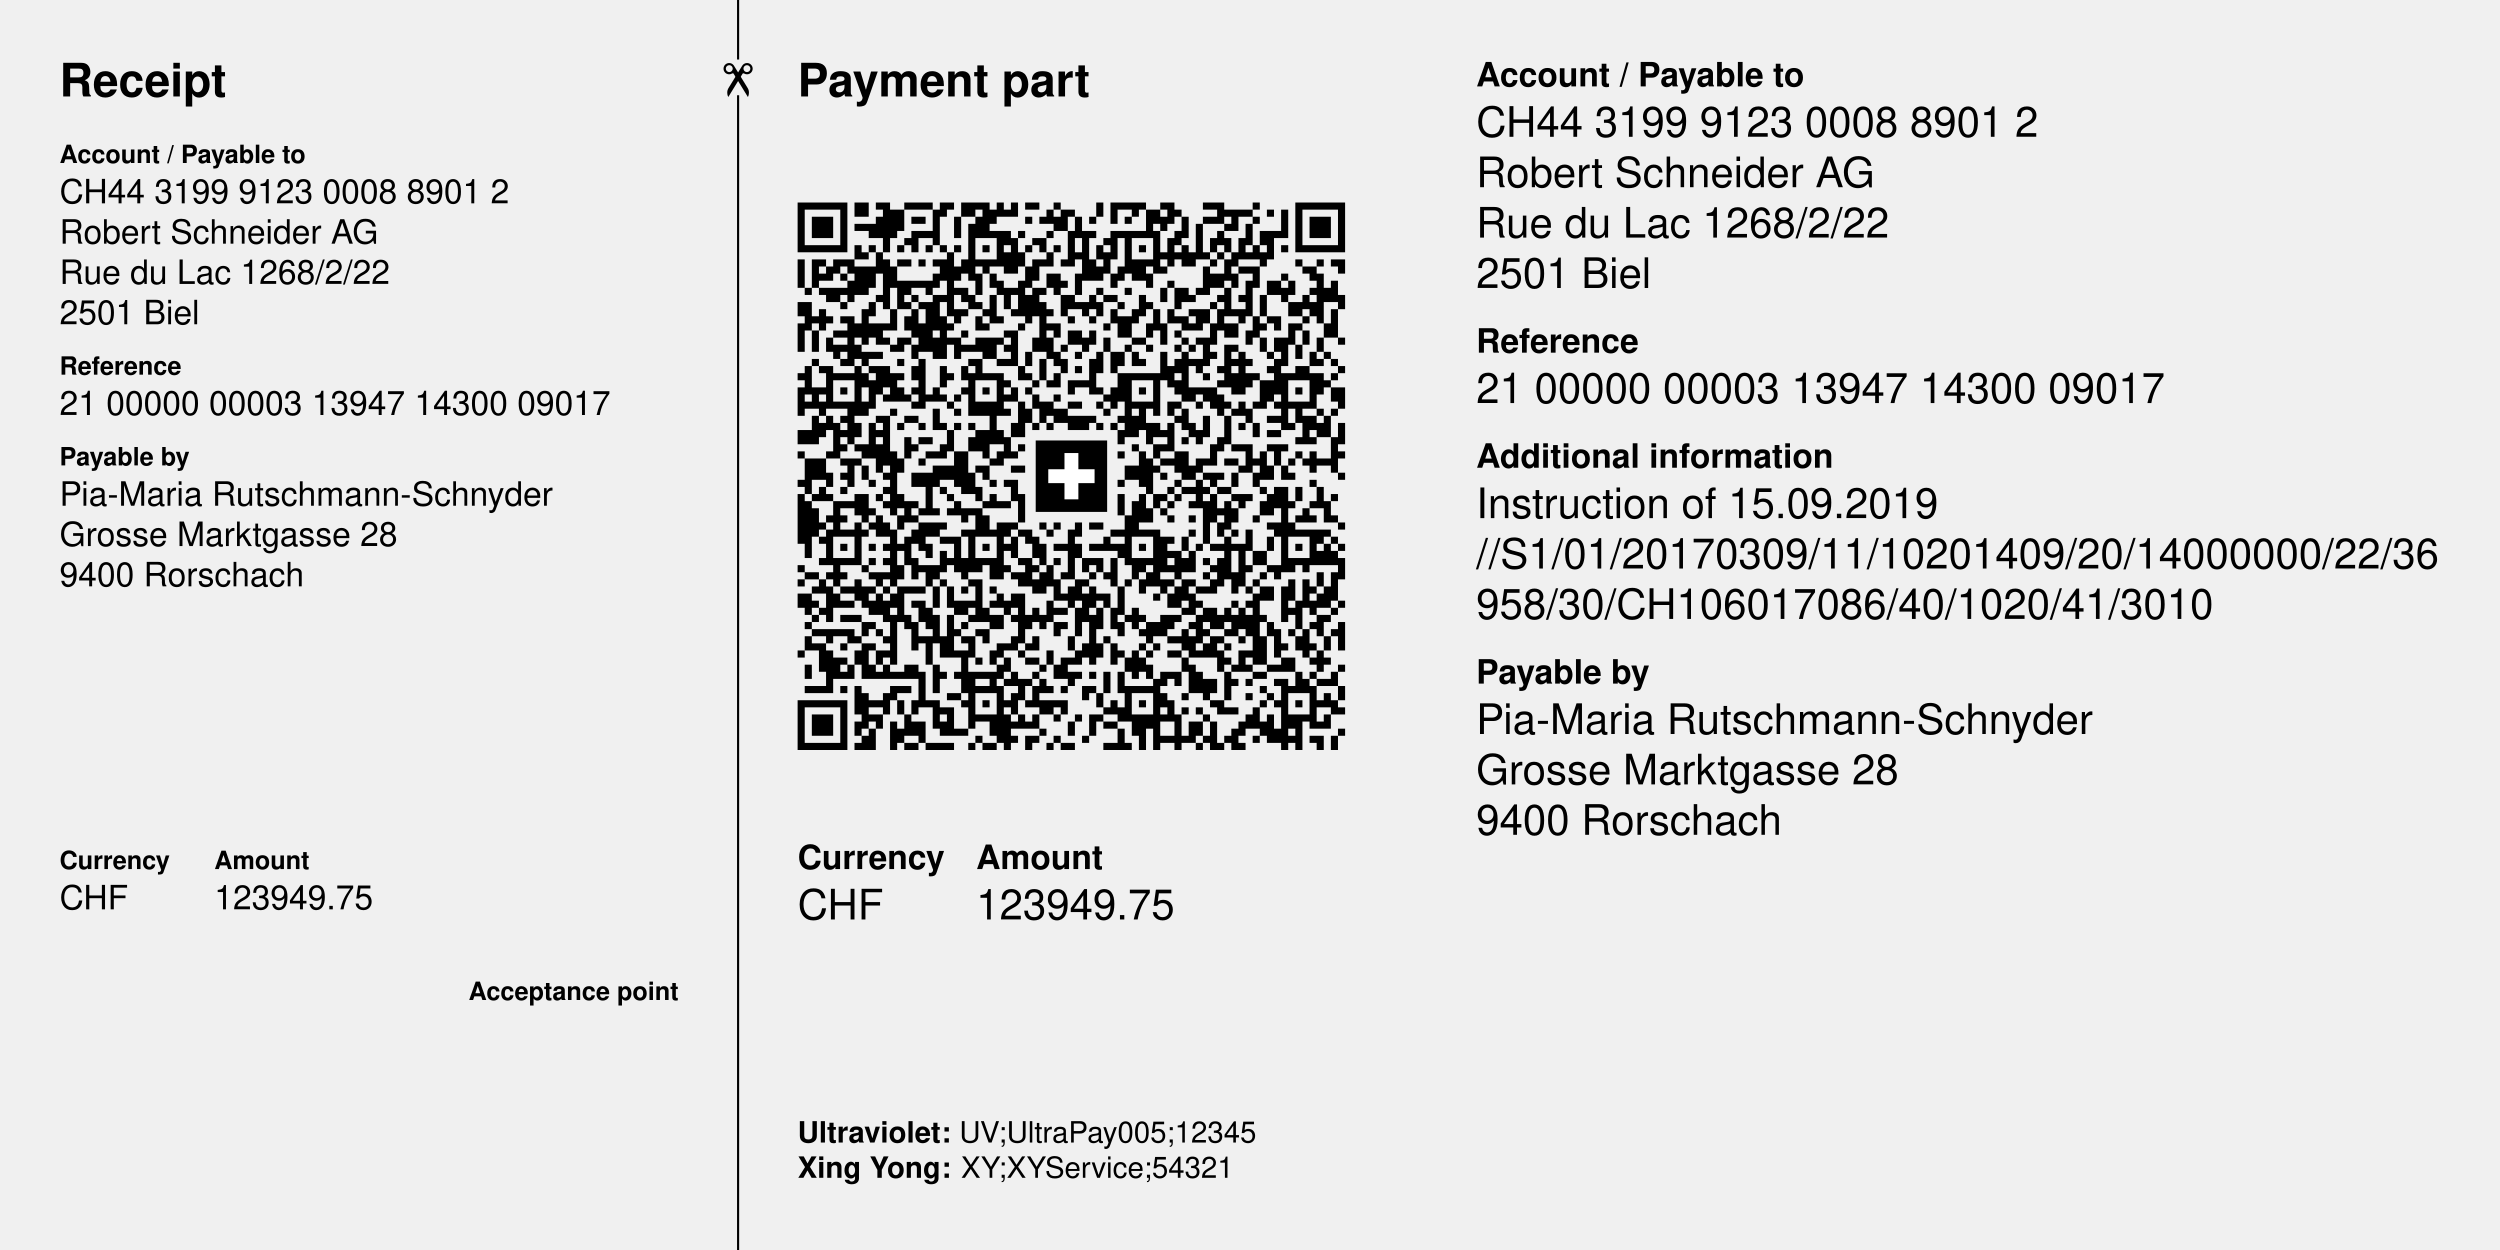
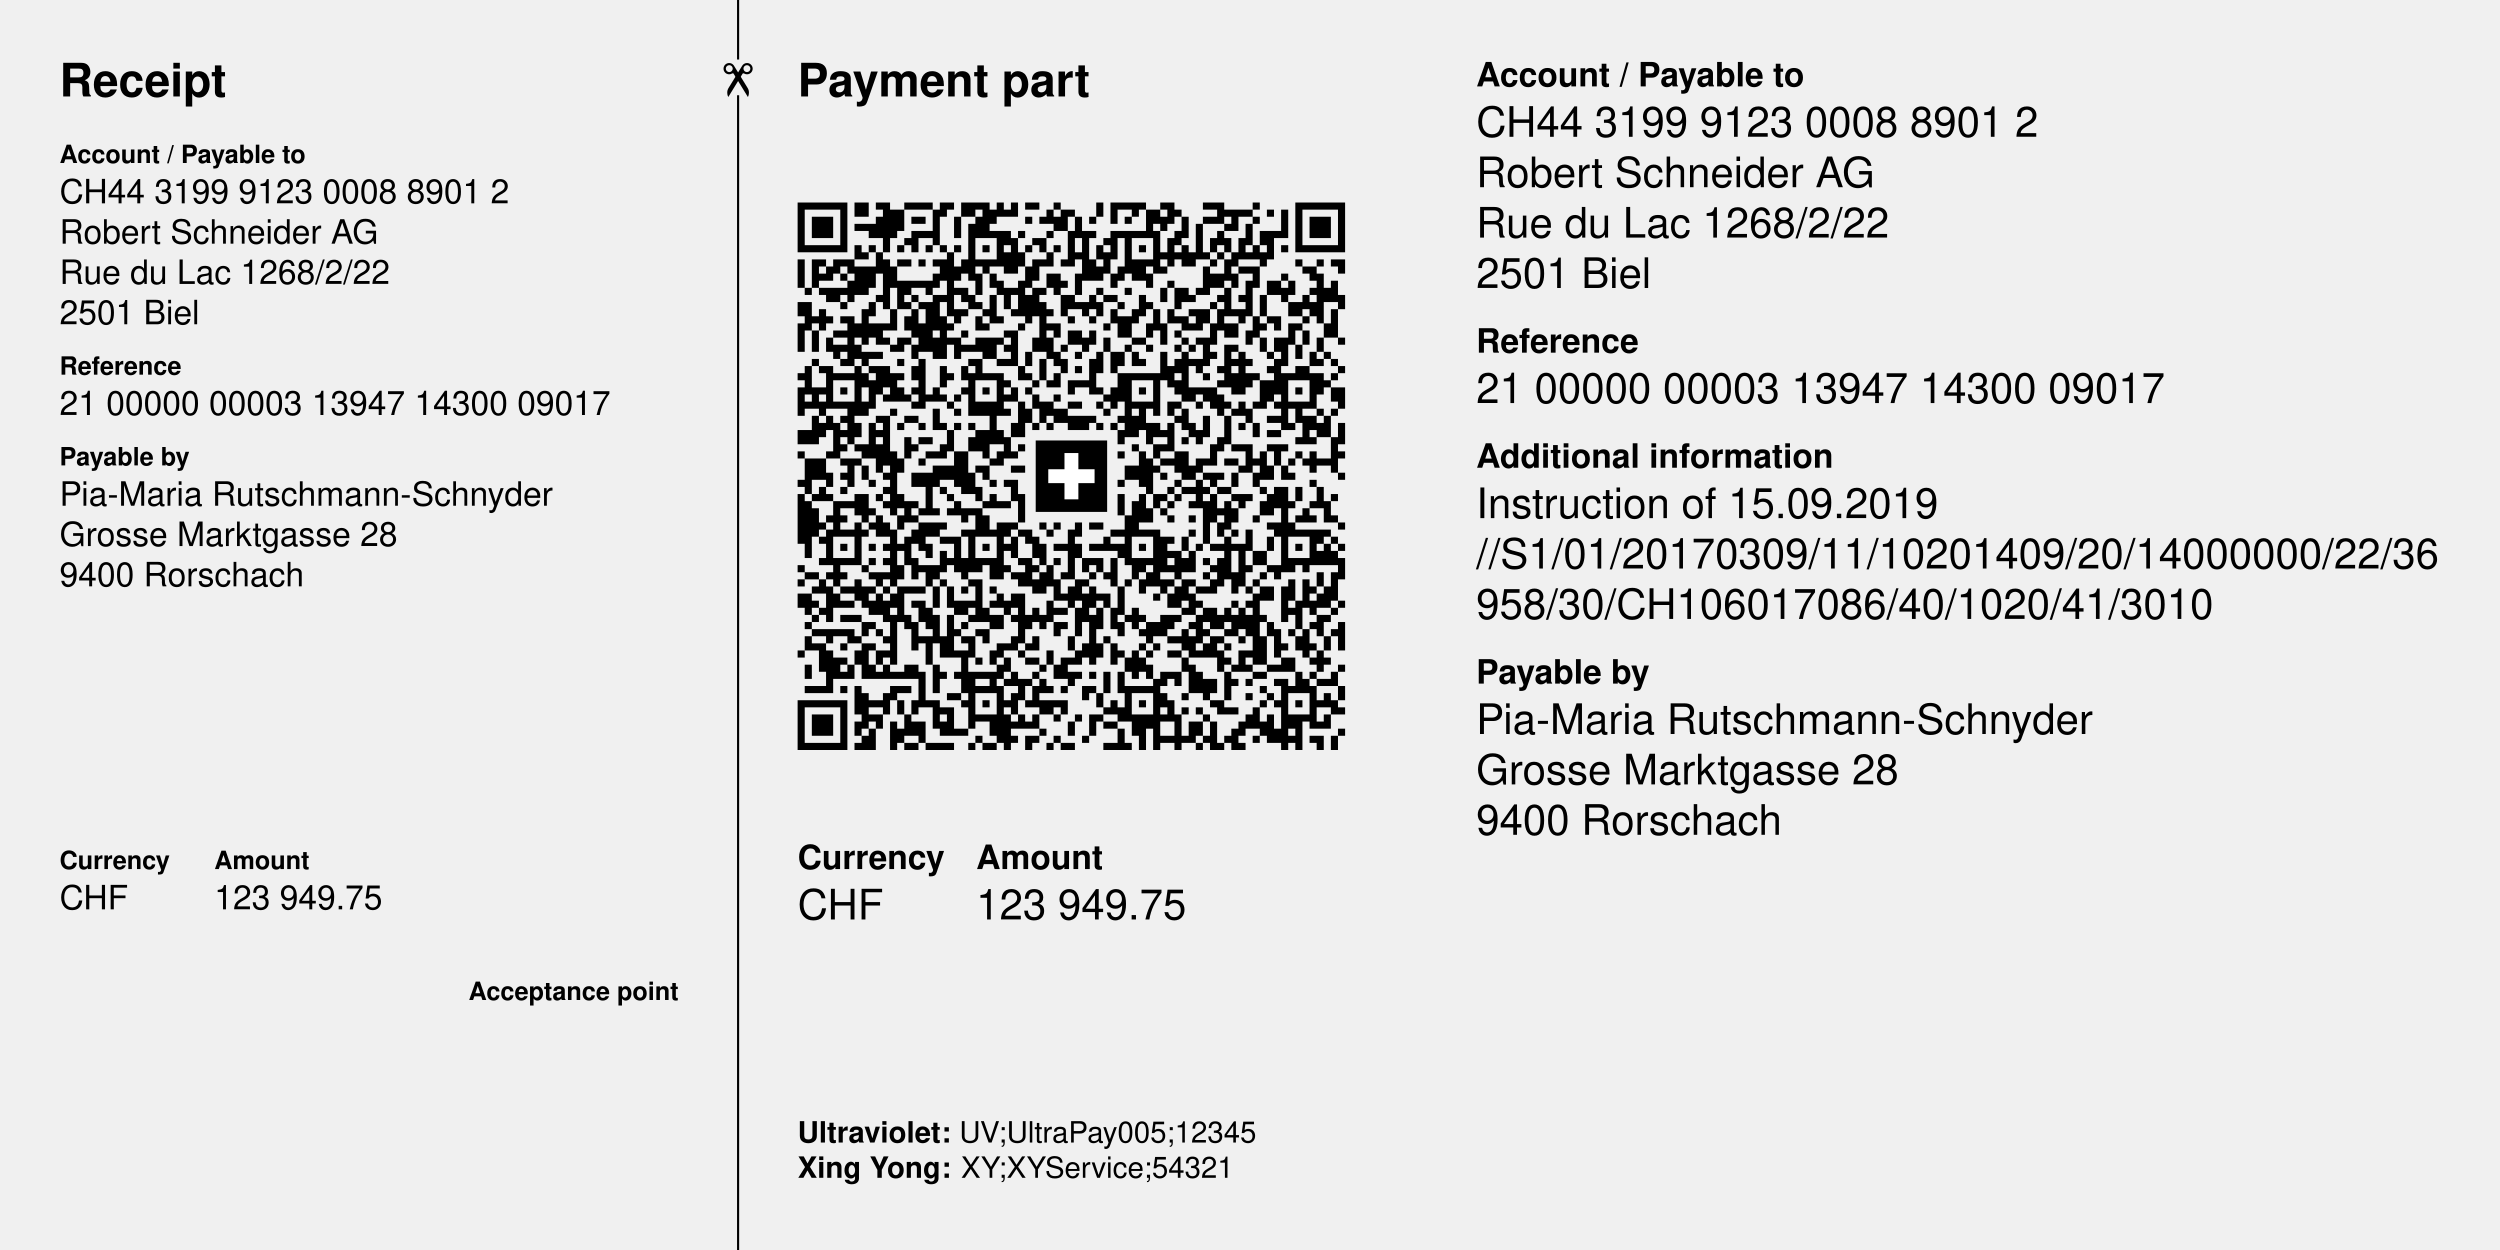
<svg xmlns="http://www.w3.org/2000/svg" width="210mm" height="105mm" version="1.1" viewBox="0 0 595.276 297.638">
  <g font-family="Helvetica,Arial,&quot;Liberation Sans&quot;" transform="translate(0 297.638)">
    <g transform="translate(189.921 -119.055) scale(1.693)">
      <path d="M0,-77h7v1h-7zm8,0h2v2h-2zm3,0h2v1h-2zm4,0h4v1h-4zm5,0h2v1h-2zm3,0h4v1h-4z m5,0h1v2h-1zm2,0h1v2h-1zm2,0h2v1h-2zm4,0h1v1h-1zm6,0h1v2h-1zm2,0h5v1h-5z m7,0h2v1h-2zm6,0h3v1h-3zm7,0h1v1h-1zm6,0h7v1h-7zm-70,1h1v6h-1zm6,0h1v6h-1z m6,0h3v3h-3zm7,0h1v5h-1zm1,0h1v1h-1zm3,0h2v1h-2zm3,0h2v2h-2zm3,0h1v1h-1z m6,0h1v2h-1zm2,0h1v3h-1zm1,0h1v1h-1zm6,0h1v2h-1zm3,0h1v1h-1zm2,0h2v2h-2z m3,0h2v1h-2zm7,0h5v1h-5zm7,0h1v1h-1zm2,0h1v4h-1zm2,0h1v6h-1zm6,0h1v6h-1z m-74,1h3v3h-3zm9,0h1v3h-1zm5,0h2v1h-2zm6,0h1v3h-1zm3,0h1v3h-1zm7,0h1v1h-1z m2,0h1v1h-1zm2,0h1v2h-1zm3,0h1v3h-1zm2,0h1v1h-1zm5,0h1v1h-1zm5,0h2v1h-2z m3,0h1v3h-1zm3,0h3v1h-3zm4,0h1v2h-1zm3,0h1v1h-1zm8,0h3v3h-3zm-64,1h3v1h-3z m16,0h1v8h-1zm2,0h1v2h-1zm23,0h1v2h-1zm2,0h1v1h-1zm5,0h1v5h-1zm4,0h1v1h-1z m3,0h1v3h-1zm-53,1h1v1h-1zm2,0h1v3h-1zm1,0h1v1h-1zm3,0h3v1h-3zm11,0h3v1h-3z m4,0h1v1h-1zm4,0h1v1h-1zm3,0h1v5h-1zm2,0h1v7h-1zm1,0h1v1h-1zm3,0h5v1h-5z m6,0h1v6h-1zm3,0h1v2h-1zm6,0h1v2h-1zm6,0h2v2h-2zm2,0h1v1h-1zm-52,1h2v1h-2z m13,0h1v4h-1zm1,0h2v1h-2zm4,0h2v1h-2zm10,0h2v1h-2zm3,0h1v5h-1zm6,0h1v4h-1z m6,0h1v2h-1zm2,0h1v2h-1zm2,0h1v3h-1zm-61,1h5v1h-5zm7,0h1v2h-1zm2,0h1v1h-1z m4,0h1v1h-1zm2,0h1v1h-1zm2,0h1v1h-1zm2,0h1v1h-1zm2,0h1v1h-1zm4,0h1v1h-1z m4,0h1v4h-1zm2,0h1v1h-1zm2,0h1v1h-1zm2,0h1v1h-1zm6,0h1v2h-1zm2,0h1v2h-1z m4,0h1v1h-1zm6,0h1v3h-1zm10,0h1v2h-1zm2,0h1v2h-1zm2,0h1v1h-1zm3,0h5v1h-5z m-62,1h1v1h-1zm2,0h1v3h-1zm10,0h1v9h-1zm8,0h1v3h-1zm2,0h1v2h-1zm4,0h1v2h-1z m4,0h1v1h-1zm4,0h1v3h-1zm8,0h1v1h-1zm2,0h1v1h-1zm2,0h1v2h-1zm2,0h1v1h-1z m2,0h1v1h-1zm2,0h1v2h-1zm2,0h1v1h-1zm2,0h1v2h-1zm-65,1h1v4h-1zm2,0h1v4h-1z m1,0h1v1h-1zm2,0h3v1h-3zm7,0h1v7h-1zm2,0h2v1h-2zm3,0h1v1h-1zm2,0h2v1h-2z m4,0h1v2h-1zm2,0h3v1h-3zm8,0h1v3h-1zm1,0h1v1h-1zm3,0h1v1h-1zm4,0h1v3h-1z m6,0h2v3h-2zm2,0h1v1h-1zm9,0h1v1h-1zm2,0h1v3h-1zm10,0h1v1h-1zm3,0h1v1h-1z m2,0h2v1h-2zm-71,1h2v1h-2zm3,0h4v1h-4zm6,0h1v3h-1zm7,0h1v2h-1zm2,0h1v2h-1z m4,0h1v1h-1zm6,0h1v3h-1zm10,0h1v2h-1zm3,0h1v2h-1zm6,0h1v1h-1zm6,0h1v4h-1z m5,0h3v1h-3zm9,0h2v1h-2zm5,0h1v1h-1zm-73,1h2v1h-2zm3,0h1v1h-1zm2,0h3v2h-3z m11,0h1v2h-1zm6,0h1v3h-1zm2,0h1v2h-1zm8,0h2v2h-2zm4,0h1v3h-1zm5,0h1v2h-1z m5,0h1v2h-1zm9,0h2v2h-2zm3,0h1v2h-1zm3,0h1v2h-1zm4,0h1v1h-1zm4,0h2v1h-2z m-65,1h1v3h-1zm7,0h5v1h-5zm14,0h1v2h-1zm3,0h1v5h-1zm6,0h1v1h-1zm15,0h1v1h-1z m11,0h1v5h-1zm3,0h2v2h-2zm3,0h1v2h-1zm4,0h1v6h-1zm2,0h1v3h-1zm-74,1h1v1h-1z m2,0h4v1h-4zm5,0h2v1h-2zm6,0h1v3h-1zm1,0h1v1h-1zm3,0h1v1h-1zm4,0h2v1h-2z m7,0h1v3h-1zm1,0h1v1h-1zm3,0h1v4h-1zm1,0h1v1h-1zm2,0h1v1h-1zm6,0h1v1h-1z m4,0h1v1h-1zm5,0h1v2h-1zm2,0h2v2h-2zm3,0h1v1h-1zm4,0h1v4h-1zm8,0h1v2h-1z m4,0h1v1h-1zm2,0h1v2h-1zm-70,1h2v1h-2zm7,0h1v1h-1zm5,0h1v1h-1zm3,0h1v5h-1z m1,0h1v1h-1zm3,0h2v1h-2zm4,0h1v4h-1zm5,0h1v4h-1zm5,0h2v2h-2zm4,0h1v2h-1z m2,0h2v1h-2zm5,0h1v3h-1zm7,0h1v1h-1zm4,0h1v1h-1zm3,0h1v1h-1zm3,0h1v3h-1z m6,0h1v2h-1zm5,0h1v2h-1zm-76,1h2v2h-2zm6,0h1v1h-1zm4,0h1v2h-1zm5,0h1v1h-1z m2,0h2v1h-2zm7,0h2v1h-2zm10,0h1v7h-1zm5,0h2v1h-2zm3,0h1v2h-1zm3,0h1v1h-1z m4,0h1v1h-1zm4,0h1v1h-1zm5,0h1v1h-1zm11,0h2v2h-2zm3,0h1v2h-1zm-69,1h1v3h-1z m6,0h1v5h-1zm4,0h1v3h-1zm3,0h1v4h-1zm2,0h1v6h-1zm4,0h2v1h-2zm4,0h1v1h-1z m4,0h1v1h-1zm5,0h1v1h-1zm2,0h1v1h-1zm3,0h1v1h-1zm4,0h1v2h-1zm3,0h1v2h-1z m3,0h1v3h-1zm2,0h1v2h-1zm3,0h3v1h-3zm4,0h1v3h-1zm2,0h2v1h-2zm14,0h1v4h-1z m-74,1h2v1h-2zm3,0h1v1h-1zm2,0h2v1h-2zm9,0h1v2h-1zm5,0h1v6h-1zm2,0h1v1h-1z m3,0h1v2h-1zm3,0h1v1h-1zm10,0h1v1h-1zm3,0h1v1h-1zm4,0h2v3h-2zm8,0h2v1h-2z m3,0h2v1h-2zm6,0h1v1h-1zm2,0h1v3h-1zm2,0h2v1h-2zm5,0h1v1h-1zm-71,1h1v4h-1z m1,0h1v1h-1zm6,0h1v6h-1zm1,0h1v2h-1zm2,0h2v2h-2zm2,0h1v1h-1zm5,0h1v4h-1z m4,0h1v1h-1zm5,0h1v1h-1zm5,0h1v1h-1zm4,0h2v1h-2zm8,0h1v1h-1zm6,0h1v2h-1z m2,0h1v3h-1zm3,0h3v1h-3zm4,0h1v3h-1zm2,0h2v2h-2zm5,0h1v1h-1zm2,0h1v1h-1z m2,0h1v3h-1zm1,0h1v1h-1zm4,0h1v2h-1zm-72,1h1v3h-1zm3,0h2v1h-2zm18,0h1v1h-1z m6,0h2v1h-2zm7,0h1v1h-1zm2,0h2v2h-2zm3,0h1v2h-1zm12,0h1v1h-1zm10,0h1v2h-1z m8,0h1v2h-1zm-67,1h1v2h-1zm7,0h2v1h-2zm3,0h2v1h-2zm5,0h1v3h-1zm2,0h2v1h-2z m4,0h3v2h-3zm3,0h1v1h-1zm2,0h1v4h-1zm3,0h1v2h-1zm2,0h1v3h-1zm5,0h1v2h-1z m3,0h1v2h-1zm4,0h2v1h-2zm7,0h1v1h-1zm2,0h2v1h-2zm9,0h1v2h-1zm2,0h2v2h-2z m6,0h1v2h-1zm3,0h1v1h-1zm-71,1h2v1h-2zm3,0h1v2h-1zm5,0h2v1h-2zm3,0h1v2h-1z m6,0h3v1h-3zm7,0h1v1h-1zm8,0h1v1h-1zm9,0h1v1h-1zm3,0h1v1h-1zm4,0h1v1h-1z m2,0h1v1h-1zm2,0h1v3h-1zm3,0h1v6h-1zm1,0h1v1h-1zm9,0h1v2h-1zm-65,1h1v1h-1z m4,0h3v1h-3zm13,0h1v1h-1zm4,0h2v1h-2zm6,0h1v2h-1zm4,0h1v2h-1zm3,0h1v1h-1z m3,0h1v3h-1zm2,0h2v2h-2zm3,0h1v2h-1zm4,0h1v4h-1zm3,0h1v7h-1zm4,0h1v1h-1z m4,0h1v6h-1zm4,0h1v1h-1zm2,0h1v2h-1zm4,0h1v2h-1zm2,0h1v1h-1zm-72,1h1v1h-1z m4,0h1v1h-1zm3,0h1v1h-1zm5,0h1v1h-1zm3,0h1v7h-1zm7,0h2v1h-2zm4,0h2v1h-2z m6,0h1v3h-1zm3,0h1v2h-1zm4,0h1v5h-1zm7,0h1v1h-1zm5,0h1v2h-1zm2,0h2v1h-2z m6,0h1v1h-1zm2,0h1v1h-1zm4,0h1v5h-1zm6,0h1v1h-1zm2,0h1v1h-1zm-74,1h1v4h-1z m2,0h2v1h-2zm5,0h1v7h-1zm2,0h3v1h-3zm6,0h1v2h-1zm4,0h1v3h-1zm3,0h1v2h-1z m2,0h1v2h-1zm6,0h1v2h-1zm8,0h1v1h-1zm5,0h1v1h-1zm8,0h1v3h-1zm4,0h1v1h-1z m3,0h1v1h-1zm7,0h1v1h-1zm4,0h2v2h-2zm6,0h1v1h-1zm-76,1h1v1h-1zm4,0h1v5h-1z m1,0h3v1h-3zm4,0h1v2h-1zm2,0h3v2h-3zm3,0h1v1h-1zm7,0h1v1h-1zm3,0h1v6h-1z m2,0h3v1h-3zm6,0h1v1h-1zm4,0h1v2h-1zm9,0h2v4h-2zm2,0h4v1h-4zm10,0h1v1h-1z m4,0h1v3h-1zm2,0h2v1h-2zm5,0h1v8h-1zm1,0h1v1h-1zm3,0h2v3h-2zm3,0h1v1h-1z m-65,1h1v4h-1zm18,0h1v5h-1zm1,0h1v1h-1zm4,0h1v1h-1zm2,0h1v1h-1zm3,0h3v1h-3z m12,0h1v5h-1zm3,0h1v2h-1zm6,0h1v1h-1zm4,0h1v1h-1zm2,0h2v3h-2zm9,0h1v1h-1z m-74,1h1v4h-1zm2,0h1v3h-1zm1,0h1v1h-1zm3,0h1v1h-1zm5,0h1v1h-1zm2,0h2v2h-2z m3,0h1v1h-1zm3,0h1v2h-1zm4,0h1v1h-1zm3,0h1v1h-1zm4,0h1v2h-1zm2,0h1v1h-1z m6,0h1v1h-1zm4,0h1v1h-1zm2,0h1v3h-1zm4,0h1v1h-1zm7,0h4v1h-4zm15,0h1v1h-1z m5,0h2v2h-2zm-63,1h1v1h-1zm3,0h1v1h-1zm3,0h1v1h-1zm2,0h1v1h-1zm2,0h1v1h-1z m7,0h1v1h-1zm4,0h1v2h-1zm3,0h1v1h-1zm7,0h1v1h-1zm12,0h1v1h-1zm2,0h3v1h-3z m15,0h1v2h-1zm-71,1h1v1h-1zm2,0h1v2h-1zm2,0h3v1h-3zm4,0h1v2h-1zm7,0h1v1h-1z m5,0h1v1h-1zm4,0h3v2h-3zm6,0h1v5h-1zm3,0h2v2h-2zm4,0h2v1h-2zm4,0h1v1h-1z m4,0h1v5h-1zm1,0h3v1h-3zm5,0h2v1h-2zm4,0h1v1h-1zm2,0h3v1h-3zm4,0h1v2h-1z m2,0h2v1h-2zm3,0h1v1h-1zm2,0h3v1h-3zm7,0h1v1h-1zm-69,1h1v5h-1zm6,0h1v1h-1z m6,0h1v3h-1zm3,0h1v1h-1zm7,0h1v1h-1zm3,0h1v2h-1zm4,0h2v2h-2zm7,0h1v1h-1z m5,0h1v3h-1zm4,0h1v1h-1zm2,0h1v3h-1zm5,0h1v1h-1zm2,0h1v1h-1zm2,0h1v2h-1z m7,0h1v2h-1zm3,0h1v1h-1zm2,0h1v1h-1zm-73,1h1v4h-1zm2,0h1v2h-1zm2,0h1v1h-1z m5,0h2v1h-2zm4,0h2v1h-2zm12,0h1v4h-1zm7,0h1v1h-1zm4,0h3v2h-3zm3,0h1v1h-1z m4,0h1v1h-1zm2,0h1v3h-1zm6,0h1v1h-1zm4,0h1v3h-1zm3,0h1v4h-1zm6,0h2v1h-2z m5,0h2v2h-2zm3,0h1v3h-1zm-71,1h1v2h-1zm2,0h1v5h-1zm3,0h1v2h-1zm2,0h1v5h-1z m2,0h1v6h-1zm2,0h1v1h-1zm3,0h1v1h-1zm3,0h1v1h-1zm2,0h1v1h-1zm2,0h1v1h-1z m6,0h1v2h-1zm3,0h1v1h-1zm2,0h1v1h-1zm7,0h1v1h-1zm2,0h1v1h-1zm5,0h2v2h-2z m3,0h1v4h-1zm3,0h1v2h-1zm7,0h1v1h-1zm2,0h1v2h-1zm5,0h1v1h-1zm4,0h1v2h-1z m3,0h1v3h-1zm-76,1h2v2h-2zm6,0h1v1h-1zm5,0h1v1h-1zm10,0h1v3h-1zm4,0h2v3h-2z m3,0h1v2h-1zm17,0h1v2h-1zm6,0h1v1h-1zm5,0h1v2h-1zm10,0h2v1h-2zm5,0h1v2h-1z m-56,1h1v3h-1zm2,0h2v1h-2zm7,0h1v2h-1zm5,0h1v3h-1zm20,0h1v1h-1zm5,0h1v1h-1z m5,0h1v2h-1zm11,0h1v1h-1zm2,0h1v1h-1zm3,0h1v5h-1zm-69,1h1v1h-1zm2,0h2v1h-2z m3,0h1v4h-1zm5,0h1v1h-1zm4,0h1v2h-1zm11,0h1v1h-1zm16,0h1v1h-1zm3,0h2v1h-2z m8,0h1v3h-1zm3,0h3v1h-3zm5,0h3v1h-3zm-66,1h1v1h-1zm4,0h1v1h-1zm5,0h1v1h-1z m4,0h1v9h-1zm5,0h2v1h-2zm4,0h2v5h-2zm4,0h1v1h-1zm2,0h1v2h-1zm2,0h1v1h-1z m15,0h1v1h-1zm3,0h1v5h-1zm2,0h1v1h-1zm3,0h2v3h-2zm10,0h1v3h-1zm2,0h1v4h-1z m2,0h1v2h-1zm3,0h1v1h-1zm2,0h1v3h-1zm4,0h1v1h-1zm-75,1h3v3h-3zm5,0h3v1h-3z m8,0h1v2h-1zm3,0h1v1h-1zm10,0h1v1h-1zm22,0h1v5h-1zm2,0h2v1h-2zm5,0h2v1h-2z m4,0h2v1h-2zm4,0h1v1h-1zm5,0h1v1h-1zm2,0h1v1h-1zm2,0h2v1h-2zm-66,1h1v3h-1z m2,0h1v2h-1zm10,0h3v2h-3zm6,0h2v1h-2zm5,0h2v1h-2zm16,0h2v2h-2zm4,0h1v1h-1z m5,0h2v1h-2zm7,0h1v1h-1zm4,0h1v2h-1zm2,0h1v2h-1zm-64,1h1v2h-1zm2,0h1v1h-1z m6,0h1v1h-1zm4,0h3v2h-3zm8,0h1v3h-1zm2,0h1v1h-1zm25,0h1v1h-1zm3,0h2v1h-2z m3,0h3v1h-3zm4,0h1v2h-1zm3,0h1v2h-1zm5,0h1v1h-1zm7,0h1v1h-1zm-76,1h2v1h-2z m10,0h1v1h-1zm9,0h1v1h-1zm8,0h1v1h-1zm2,0h2v1h-2zm16,0h1v1h-1zm8,0h1v1h-1z m3,0h1v4h-1zm2,0h1v1h-1zm14,0h1v1h-1zm-71,1h1v1h-1zm2,0h1v2h-1zm3,0h1v1h-1z m6,0h1v1h-1zm6,0h1v4h-1zm2,0h1v1h-1zm3,0h1v1h-1zm2,0h1v2h-1zm5,0h1v2h-1z m22,0h1v1h-1zm2,0h2v1h-2zm3,0h1v1h-1zm2,0h2v1h-2zm6,0h1v1h-1zm2,0h2v3h-2z m3,0h1v2h-1zm3,0h1v3h-1zm-73,1h1v7h-1zm2,0h1v1h-1zm2,0h1v1h-1zm4,0h2v3h-2z m3,0h1v1h-1zm3,0h1v2h-1zm7,0h1v1h-1zm6,0h1v2h-1zm4,0h1v4h-1zm14,0h1v3h-1z m3,0h1v4h-1zm2,0h2v1h-2zm3,0h1v1h-1zm5,0h1v4h-1zm3,0h3v1h-3zm5,0h1v3h-1z m9,0h1v1h-1zm-74,1h1v8h-1zm4,0h1v5h-1zm1,0h2v1h-2zm6,0h1v1h-1zm3,0h1v3h-1z m1,0h1v1h-1zm6,0h1v2h-1zm4,0h1v1h-1zm2,0h2v1h-2zm19,0h1v5h-1zm3,0h1v1h-1z m2,0h1v1h-1zm3,0h1v1h-1zm2,0h1v6h-1zm3,0h1v4h-1zm2,0h1v1h-1zm3,0h1v2h-1z m4,0h1v1h-1zm3,0h1v1h-1zm2,0h1v3h-1zm-72,1h1v4h-1zm8,0h1v1h-1zm7,0h1v1h-1z m2,0h1v1h-1zm2,0h1v1h-1zm2,0h3v1h-3zm26,0h1v2h-1zm2,0h1v1h-1zm8,0h1v1h-1z m2,0h1v2h-1zm7,0h1v9h-1zm3,0h1v2h-1zm-67,1h1v1h-1zm2,0h1v1h-1zm3,0h1v1h-1z m2,0h1v3h-1zm3,0h1v2h-1zm2,0h1v1h-1zm7,0h1v1h-1zm2,0h2v3h-2zm21,0h1v7h-1z m6,0h1v1h-1zm3,0h1v1h-1zm9,0h1v1h-1zm6,0h1v1h-1zm2,0h1v1h-1zm3,0h1v1h-1z m-72,1h1v1h-1zm5,0h1v6h-1zm2,0h1v1h-1zm2,0h1v2h-1zm5,0h3v2h-3zm3,0h1v1h-1z m8,0h1v8h-1zm1,0h2v1h-2zm5,0h1v1h-1zm2,0h1v1h-1zm3,0h1v2h-1zm2,0h2v1h-2z m18,0h1v2h-1zm7,0h2v1h-2zm3,0h1v2h-1zm7,0h1v1h-1zm-72,1h1v5h-1zm2,0h2v1h-2z m3,0h1v1h-1zm4,0h1v8h-1zm3,0h1v2h-1zm7,0h2v1h-2zm4,0h1v1h-1zm2,0h1v1h-1z m2,0h2v1h-2zm4,0h1v1h-1zm3,0h1v7h-1zm6,0h2v1h-2zm4,0h3v1h-3zm7,0h1v1h-1z m6,0h1v1h-1zm2,0h1v3h-1zm4,0h1v1h-1zm3,0h5v1h-5zm-67,1h1v1h-1zm12,0h1v4h-1z m2,0h1v2h-1zm3,0h3v1h-3zm4,0h1v5h-1zm6,0h1v3h-1zm2,0h2v1h-2zm11,0h1v2h-1z m7,0h2v5h-2zm2,0h1v1h-1zm2,0h1v2h-1zm6,0h1v6h-1zm6,0h1v2h-1zm6,0h1v4h-1z m1,0h1v1h-1zm2,0h1v1h-1zm-69,1h1v1h-1zm4,0h1v1h-1zm2,0h1v1h-1zm2,0h1v1h-1z m4,0h1v2h-1zm4,0h1v4h-1zm4,0h1v1h-1zm3,0h1v1h-1zm4,0h2v2h-2zm3,0h2v1h-2z m3,0h1v2h-1zm2,0h2v1h-2zm3,0h2v1h-2zm4,0h1v1h-1zm8,0h1v1h-1zm2,0h2v1h-2z m3,0h2v1h-2zm9,0h1v1h-1zm4,0h1v3h-1zm2,0h1v1h-1zm-56,1h1v3h-1zm25,0h1v1h-1z m7,0h2v1h-2zm3,0h1v3h-1zm7,0h1v5h-1zm2,0h2v2h-2zm9,0h1v2h-1zm2,0h1v2h-1z m-72,1h1v1h-1zm2,0h1v4h-1zm1,0h2v1h-2zm4,0h1v1h-1zm2,0h1v1h-1zm4,0h1v3h-1z m5,0h1v1h-1zm2,0h1v3h-1zm2,0h3v1h-3zm6,0h2v1h-2zm3,0h1v1h-1zm2,0h1v1h-1z m4,0h3v1h-3zm4,0h1v4h-1zm3,0h2v2h-2zm2,0h1v1h-1zm4,0h2v2h-2zm4,0h1v1h-1z m2,0h1v4h-1zm10,0h3v1h-3zm7,0h1v3h-1zm-76,1h1v1h-1zm9,0h1v1h-1zm5,0h1v2h-1z m3,0h3v1h-3zm8,0h1v1h-1zm2,0h1v2h-1zm2,0h1v1h-1zm3,0h1v3h-1zm1,0h1v1h-1z m2,0h1v3h-1zm5,0h1v1h-1zm2,0h1v1h-1zm10,0h1v1h-1zm6,0h1v1h-1zm5,0h1v1h-1z m3,0h2v1h-2zm3,0h1v1h-1zm2,0h1v1h-1zm-70,1h2v1h-2zm3,0h1v1h-1zm2,0h1v1h-1z m4,0h3v1h-3zm8,0h2v1h-2zm12,0h2v1h-2zm4,0h1v3h-1zm3,0h1v1h-1zm4,0h1v1h-1z m2,0h1v1h-1zm4,0h1v1h-1zm2,0h2v2h-2zm4,0h1v1h-1zm4,0h1v1h-1zm4,0h1v3h-1z m4,0h1v1h-1zm2,0h1v1h-1zm6,0h1v2h-1zm2,0h1v4h-1zm-75,1h1v1h-1zm3,0h1v2h-1z m5,0h1v3h-1zm3,0h1v1h-1zm7,0h1v1h-1zm2,0h1v1h-1zm4,0h2v1h-2zm7,0h1v1h-1z m2,0h1v2h-1zm3,0h1v3h-1zm3,0h1v3h-1zm1,0h1v1h-1zm6,0h1v1h-1zm2,0h1v2h-1z m3,0h2v1h-2zm3,0h1v3h-1zm1,0h1v1h-1zm3,0h1v2h-1zm6,0h1v1h-1zm5,0h1v3h-1z m2,0h1v4h-1zm-69,1h1v1h-1zm2,0h1v5h-1zm2,0h2v1h-2zm3,0h1v3h-1zm1,0h1v1h-1z m2,0h1v1h-1zm2,0h1v5h-1zm1,0h3v1h-3zm4,0h1v3h-1zm2,0h1v3h-1zm2,0h1v1h-1z m2,0h1v5h-1zm2,0h1v1h-1zm11,0h1v3h-1zm3,0h1v3h-1zm4,0h1v4h-1zm6,0h1v1h-1z m2,0h1v3h-1zm3,0h2v1h-2zm7,0h1v1h-1zm2,0h2v2h-2zm3,0h1v5h-1zm4,0h1v1h-1z m2,0h1v3h-1zm-74,1h2v2h-2zm5,0h1v2h-1zm6,0h1v3h-1zm2,0h1v2h-1zm15,0h1v2h-1z m2,0h2v2h-2zm7,0h1v1h-1zm3,0h1v4h-1zm2,0h2v1h-2zm8,0h1v1h-1zm2,0h1v2h-1z m3,0h1v3h-1zm9,0h1v10h-1zm9,0h1v2h-1zm-71,1h1v1h-1zm4,0h2v1h-2zm4,0h1v2h-1z m2,0h1v3h-1zm4,0h2v1h-2zm6,0h2v2h-2zm2,0h1v1h-1zm3,0h1v1h-1zm2,0h1v2h-1z m6,0h1v3h-1zm8,0h1v1h-1zm13,0h1v1h-1zm5,0h1v1h-1zm2,0h1v1h-1zm7,0h1v4h-1z m2,0h1v2h-1zm4,0h1v1h-1zm-75,1h1v1h-1zm2,0h1v1h-1zm14,0h2v2h-2zm9,0h1v2h-1z m5,0h1v5h-1zm2,0h1v2h-1zm3,0h2v1h-2zm3,0h1v4h-1zm3,0h1v3h-1zm2,0h1v3h-1z m3,0h1v3h-1zm7,0h1v1h-1zm3,0h2v2h-2zm3,0h1v2h-1zm2,0h1v3h-1zm7,0h1v1h-1z m6,0h1v1h-1zm-73,1h1v1h-1zm4,0h3v1h-3zm7,0h1v7h-1zm2,0h1v2h-1zm4,0h1v4h-1z m2,0h1v6h-1zm3,0h1v1h-1zm3,0h2v2h-2zm3,0h1v1h-1zm2,0h1v2h-1zm2,0h1v2h-1z m7,0h1v7h-1zm5,0h1v1h-1zm2,0h1v1h-1zm3,0h2v2h-2zm2,0h1v1h-1zm3,0h1v4h-1z m3,0h1v2h-1zm2,0h1v3h-1zm2,0h1v3h-1zm2,0h1v1h-1zm8,0h1v3h-1zm1,0h1v1h-1z m-73,1h1v1h-1zm8,0h2v1h-2zm7,0h1v4h-1zm2,0h1v1h-1zm5,0h1v1h-1zm13,0h2v1h-2z m9,0h1v2h-1zm4,0h2v2h-2zm6,0h1v1h-1zm3,0h1v1h-1zm8,0h1v2h-1zm6,0h1v1h-1z m4,0h1v4h-1zm-74,1h6v1h-6zm7,0h1v1h-1zm2,0h1v1h-1zm11,0h1v1h-1zm3,0h2v1h-2z m11,0h1v1h-1zm12,0h1v1h-1zm3,0h1v1h-1zm3,0h1v3h-1zm3,0h1v1h-1zm3,0h1v1h-1z m7,0h1v4h-1zm2,0h1v1h-1zm2,0h1v4h-1zm4,0h1v1h-1zm-74,1h1v2h-1zm3,0h1v1h-1z m3,0h2v1h-2zm5,0h1v1h-1zm5,0h2v1h-2zm3,0h1v3h-1zm3,0h2v1h-2zm3,0h1v1h-1z m4,0h1v2h-1zm3,0h1v2h-1zm5,0h1v2h-1zm5,0h1v1h-1zm6,0h1v1h-1zm3,0h2v1h-2z m3,0h1v3h-1zm3,0h1v3h-1zm1,0h1v1h-1zm3,0h1v1h-1zm3,0h1v4h-1zm5,0h1v2h-1z m4,0h1v2h-1zm-72,1h2v1h-2zm4,0h1v1h-1zm3,0h1v5h-1zm1,0h1v1h-1zm8,0h1v3h-1z m6,0h1v2h-1zm4,0h2v1h-2zm4,0h1v1h-1zm8,0h1v2h-1zm2,0h1v2h-1zm2,0h1v3h-1z m4,0h1v1h-1zm2,0h1v1h-1zm7,0h1v2h-1zm3,0h1v1h-1zm8,0h1v1h-1zm4,0h1v1h-1z m-72,1h1v1h-1zm3,0h2v3h-2zm5,0h1v2h-1zm3,0h2v1h-2zm11,0h2v1h-2zm5,0h2v1h-2z m4,0h1v1h-1zm4,0h1v2h-1zm4,0h1v2h-1zm6,0h1v1h-1zm2,0h1v4h-1zm2,0h1v1h-1z m3,0h2v1h-2zm4,0h1v1h-1zm3,0h1v3h-1zm3,0h1v3h-1zm1,0h1v1h-1zm10,0h1v3h-1z m-68,1h1v3h-1zm1,0h1v1h-1zm5,0h1v1h-1zm12,0h1v5h-1zm2,0h1v1h-1zm2,0h1v1h-1z m2,0h1v2h-1zm3,0h2v1h-2zm5,0h1v3h-1zm1,0h1v1h-1zm8,0h1v2h-1zm2,0h1v2h-1z m6,0h1v2h-1zm6,0h1v1h-1zm8,0h2v2h-2zm4,0h1v1h-1zm2,0h1v1h-1zm-73,1h1v2h-1z m6,0h1v2h-1zm3,0h1v2h-1zm2,0h1v2h-1zm3,0h2v2h-2zm4,0h1v4h-1zm9,0h1v2h-1z m6,0h1v1h-1zm2,0h1v2h-1zm13,0h1v2h-1zm6,0h1v4h-1zm6,0h1v1h-1zm2,0h1v1h-1z m3,0h2v1h-2zm10,0h1v1h-1zm-72,1h1v3h-1zm2,0h1v1h-1zm5,0h1v1h-1zm2,0h2v1h-2z m4,0h1v5h-1zm3,0h1v1h-1zm2,0h1v1h-1zm2,0h1v8h-1zm1,0h3v1h-3zm5,0h1v2h-1z m3,0h1v1h-1zm5,0h2v1h-2zm3,0h1v1h-1zm2,0h1v3h-1zm2,0h1v3h-1zm6,0h3v1h-3z m5,0h1v3h-1zm4,0h1v4h-1zm4,0h2v1h-2zm6,0h1v3h-1zm2,0h1v1h-1zm3,0h1v2h-1z m-48,1h1v2h-1zm2,0h1v1h-1zm2,0h1v3h-1zm1,0h1v1h-1zm2,0h1v2h-1zm4,0h1v1h-1z m12,0h1v10h-1zm1,0h1v1h-1zm2,0h1v1h-1zm4,0h2v2h-2zm4,0h1v1h-1zm2,0h1v1h-1z m4,0h2v1h-2zm4,0h1v2h-1zm2,0h2v1h-2zm-72,1h3v1h-3zm5,0h1v1h-1zm2,0h1v4h-1z m5,0h3v1h-3zm12,0h2v1h-2zm3,0h1v8h-1zm5,0h1v3h-1zm2,0h1v1h-1zm2,0h1v1h-1z m3,0h2v1h-2zm6,0h1v5h-1zm1,0h3v1h-3zm18,0h1v1h-1zm3,0h1v9h-1zm1,0h1v1h-1z m3,0h1v6h-1zm4,0h1v2h-1zm-67,1h1v5h-1zm3,0h1v3h-1zm1,0h1v1h-1zm8,0h2v1h-2z m9,0h1v3h-1zm10,0h1v1h-1zm2,0h1v2h-1zm9,0h1v2h-1zm3,0h1v1h-1zm3,0h1v1h-1z m6,0h1v1h-1zm3,0h1v1h-1zm8,0h1v2h-1zm-74,1h7v1h-7zm10,0h2v1h-2zm4,0h1v2h-1z m2,0h1v2h-1zm2,0h2v1h-2zm5,0h1v1h-1zm3,0h1v1h-1zm3,0h1v1h-1zm3,0h1v1h-1z m2,0h4v1h-4zm10,0h1v2h-1zm4,0h1v1h-1zm4,0h1v3h-1zm6,0h2v1h-2zm7,0h1v1h-1z m2,0h1v1h-1zm3,0h1v1h-1zm3,0h1v1h-1zm2,0h1v2h-1zm-75,1h1v6h-1zm6,0h1v6h-1z m13,0h3v1h-3zm15,0h2v1h-2zm3,0h1v1h-1zm6,0h1v1h-1zm2,0h1v2h-1zm9,0h1v1h-1z m2,0h1v1h-1zm3,0h3v1h-3zm5,0h1v3h-1zm12,0h1v1h-1zm-74,1h3v3h-3zm8,0h2v1h-2z m5,0h1v3h-1zm4,0h1v2h-1zm2,0h1v3h-1zm4,0h3v1h-3zm4,0h1v5h-1zm2,0h1v2h-1z m2,0h1v2h-1zm3,0h1v1h-1zm3,0h1v1h-1zm2,0h1v3h-1zm1,0h1v1h-1zm5,0h3v2h-3z m4,0h1v1h-1zm2,0h1v5h-1zm4,0h1v1h-1zm6,0h1v2h-1zm3,0h1v4h-1zm3,0h2v2h-2z m2,0h1v1h-1zm3,0h1v2h-1zm-66,1h1v2h-1zm3,0h1v1h-1zm2,0h1v4h-1zm3,0h2v2h-2z m4,0h1v2h-1zm7,0h1v2h-1zm3,0h1v1h-1zm2,0h1v1h-1zm6,0h1v2h-1zm5,0h2v1h-2z m12,0h2v2h-2zm3,0h1v4h-1zm4,0h1v2h-1zm3,0h1v2h-1zm8,0h1v1h-1zm-63,1h1v3h-1z m4,0h1v2h-1zm8,0h2v1h-2zm12,0h1v1h-1zm11,0h1v3h-1zm2,0h2v1h-2zm14,0h1v3h-1z m6,0h1v2h-1zm3,0h1v3h-1zm6,0h1v1h-1zm-67,1h1v2h-1zm8,0h1v1h-1zm8,0h1v1h-1z m5,0h1v1h-1zm2,0h2v1h-2zm4,0h1v1h-1zm4,0h1v1h-1zm8,0h1v2h-1zm3,0h2v1h-2z m3,0h2v1h-2zm3,0h1v1h-1zm3,0h1v1h-1zm4,0h1v1h-1zm5,0h1v1h-1zm3,0h2v1h-2z m3,0h1v2h-1zm-74,1h5v1h-5zm7,0h1v1h-1zm7,0h2v1h-2zm3,0h4v1h-4zm6,0h1v1h-1z m2,0h2v1h-2zm6,0h1v1h-1zm3,0h1v1h-1zm2,0h2v1h-2zm6,0h2v1h-2zm3,0h1v1h-1z m10,0h1v1h-1zm3,0h1v1h-1zm3,0h1v1h-1zm11,0h1v1h-1z" fill="#000000" />
    </g>
    <g transform="translate(189.921 -119.055)">
      <path d="M56.693,-73.701h17.008v17.008h-17.008z" fill="#000000" />
      <path d="M63.543,-70.709h3.307v11.024h-3.307zm-3.858,3.858h11.024v3.307h-11.024z" fill="#FFFFFF" />
    </g>
    <g transform="translate(189.921 0)">
      <text x="0" y="-274.665" font-size="11" font-weight="bold">Payment part</text>
      <text x="0" y="-90.709" font-size="8" font-weight="bold">Currency</text>
      <text x="0" y="-78.709" font-size="10">CHF</text>
    </g>
    <g transform="translate(232.441 0)">
      <text x="0" y="-90.709" font-size="8" font-weight="bold">Amount</text>
-       <text x="0" y="-78.709" font-size="10">123949.75</text>
+       <text x="0" y="-78.709" font-size="10">123 949.75</text>
    </g>
    <g transform="translate(351.496 0)">
      <text x="0" y="-277.065" font-size="8" font-weight="bold">Account / Payable to</text>
      <text x="0" y="-265.065" font-size="10">CH44 3199 9123 0008 8901 2</text>
      <text x="0" y="-253.065" font-size="10">Robert Schneider AG</text>
      <text x="0" y="-241.065" font-size="10">Rue du Lac 1268/2/22</text>
      <text x="0" y="-229.065" font-size="10">2501 Biel</text>
      <text x="0" y="-213.665" font-size="8" font-weight="bold">Reference</text>
      <text x="0" y="-201.665" font-size="10">21 00000 00003 13947 14300 09017</text>
      <text x="0" y="-186.265" font-size="8" font-weight="bold">Additional information</text>
      <text x="0" y="-174.265" font-size="10">Instruction of 15.09.2019</text>
      <text x="0" y="-162.265" font-size="10">//S1/01/20170309/11/10201409/20/14000000/22/36</text>
      <text x="0" y="-150.265" font-size="10">958/30/CH106017086/40/1020/41/3010</text>
      <text x="0" y="-134.865" font-size="8" font-weight="bold">Payable by</text>
      <text x="0" y="-122.865" font-size="10">Pia-Maria Rutschmann-Schnyder</text>
      <text x="0" y="-110.865" font-size="10">Grosse Marktgasse 28</text>
      <text x="0" y="-98.865" font-size="10">9400 Rorschach</text>
    </g>
    <g transform="translate(189.921 0)">
      <text x="0" y="-25.581" font-size="7" font-weight="bold">Ultraviolet: </text>
      <text x="38.507" y="-25.581" font-size="7">UV;UltraPay005;12345</text>
      <text x="0" y="-17.181" font-size="7" font-weight="bold">Xing Yong: </text>
      <text x="38.892" y="-17.181" font-size="7">XY;XYService;54321</text>
    </g>
    <g transform="translate(14.173 0)">
      <text x="0" y="-274.665" font-size="11" font-weight="bold">Receipt</text>
      <text x="0" y="-258.822" font-size="6" font-weight="bold">Account / Payable to</text>
      <text x="0" y="-249.222" font-size="8">CH44 3199 9123 0008 8901 2</text>
      <text x="0" y="-239.622" font-size="8">Robert Schneider AG</text>
      <text x="0" y="-230.022" font-size="8">Rue du Lac 1268/2/22</text>
      <text x="0" y="-220.422" font-size="8">2501 Biel</text>
      <text x="0" y="-208.422" font-size="6" font-weight="bold">Reference</text>
      <text x="0" y="-198.822" font-size="8">21 00000 00003 13947 14300 09017</text>
      <text x="0" y="-186.822" font-size="6" font-weight="bold">Payable by</text>
      <text x="0" y="-177.222" font-size="8">Pia-Maria Rutschmann-Schnyder</text>
      <text x="0" y="-167.622" font-size="8">Grosse Marktgasse 28</text>
      <text x="0" y="-158.022" font-size="8">9400 Rorschach</text>
      <text x="0" y="-90.709" font-size="6" font-weight="bold">Currency</text>
      <text x="0" y="-81.109" font-size="8">CHF</text>
    </g>
    <g transform="translate(51.024 0)">
      <text x="0" y="-90.709" font-size="6" font-weight="bold">Amount</text>
-       <text x="0" y="-81.109" font-size="8">123949.75</text>
+       <text x="0" y="-81.109" font-size="8">123 949.75</text>
    </g>
    <text x="111.565" y="-59.528" font-size="6" font-weight="bold">Acceptance point</text>
    <path d="M175.748,0l0,-274.961m0,-8.504l0,-14.173" stroke="#000000" stroke-width="0.5" fill="none" />
    <g transform="translate(172.687 -274.535) scale(0.006)">
      <path d="M131.754,-359.388c-33.041,54.539,-52.384,110.154,-52.384,192.144c0,62.702,15.27,120.654,41.122,167.596l567.598,-926.232c10.25,-16.724,34.279,-23.091,63.969,-5.805c33.06,19.242,71.495,30.268,112.507,30.268 c123.676,0,223.937,-100.261,223.937,-223.937c0,-123.676,-100.261,-223.937,-223.937,-223.937c-76.348,0,-143.773,38.208,-184.195,96.548l-548.617,893.353zm728.561,-904.861c75.929,0,137.48,61.551,137.48,137.48 c0,75.929,-61.551,137.48,-137.48,137.48c-75.929,0,-137.48,-61.551,-137.48,-137.48c0,-75.929,61.551,-137.48,137.48,-137.48z" fill="#000000" />
    </g>
    <g transform="translate(178.809 -274.535) scale(-0.006 0.006)">
      <path d="M131.754,-359.388c-33.041,54.539,-52.384,110.154,-52.384,192.144c0,62.702,15.27,120.654,41.122,167.596l567.598,-926.232c10.25,-16.724,34.279,-23.091,63.969,-5.805c33.06,19.242,71.495,30.268,112.507,30.268 c123.676,0,223.937,-100.261,223.937,-223.937c0,-123.676,-100.261,-223.937,-223.937,-223.937c-76.348,0,-143.773,38.208,-184.195,96.548l-548.617,893.353zm728.561,-904.861c75.929,0,137.48,61.551,137.48,137.48 c0,75.929,-61.551,137.48,-137.48,137.48c-75.929,0,-137.48,-61.551,-137.48,-137.48c0,-75.929,61.551,-137.48,137.48,-137.48z" fill="#000000" />
    </g>
  </g>
</svg>
